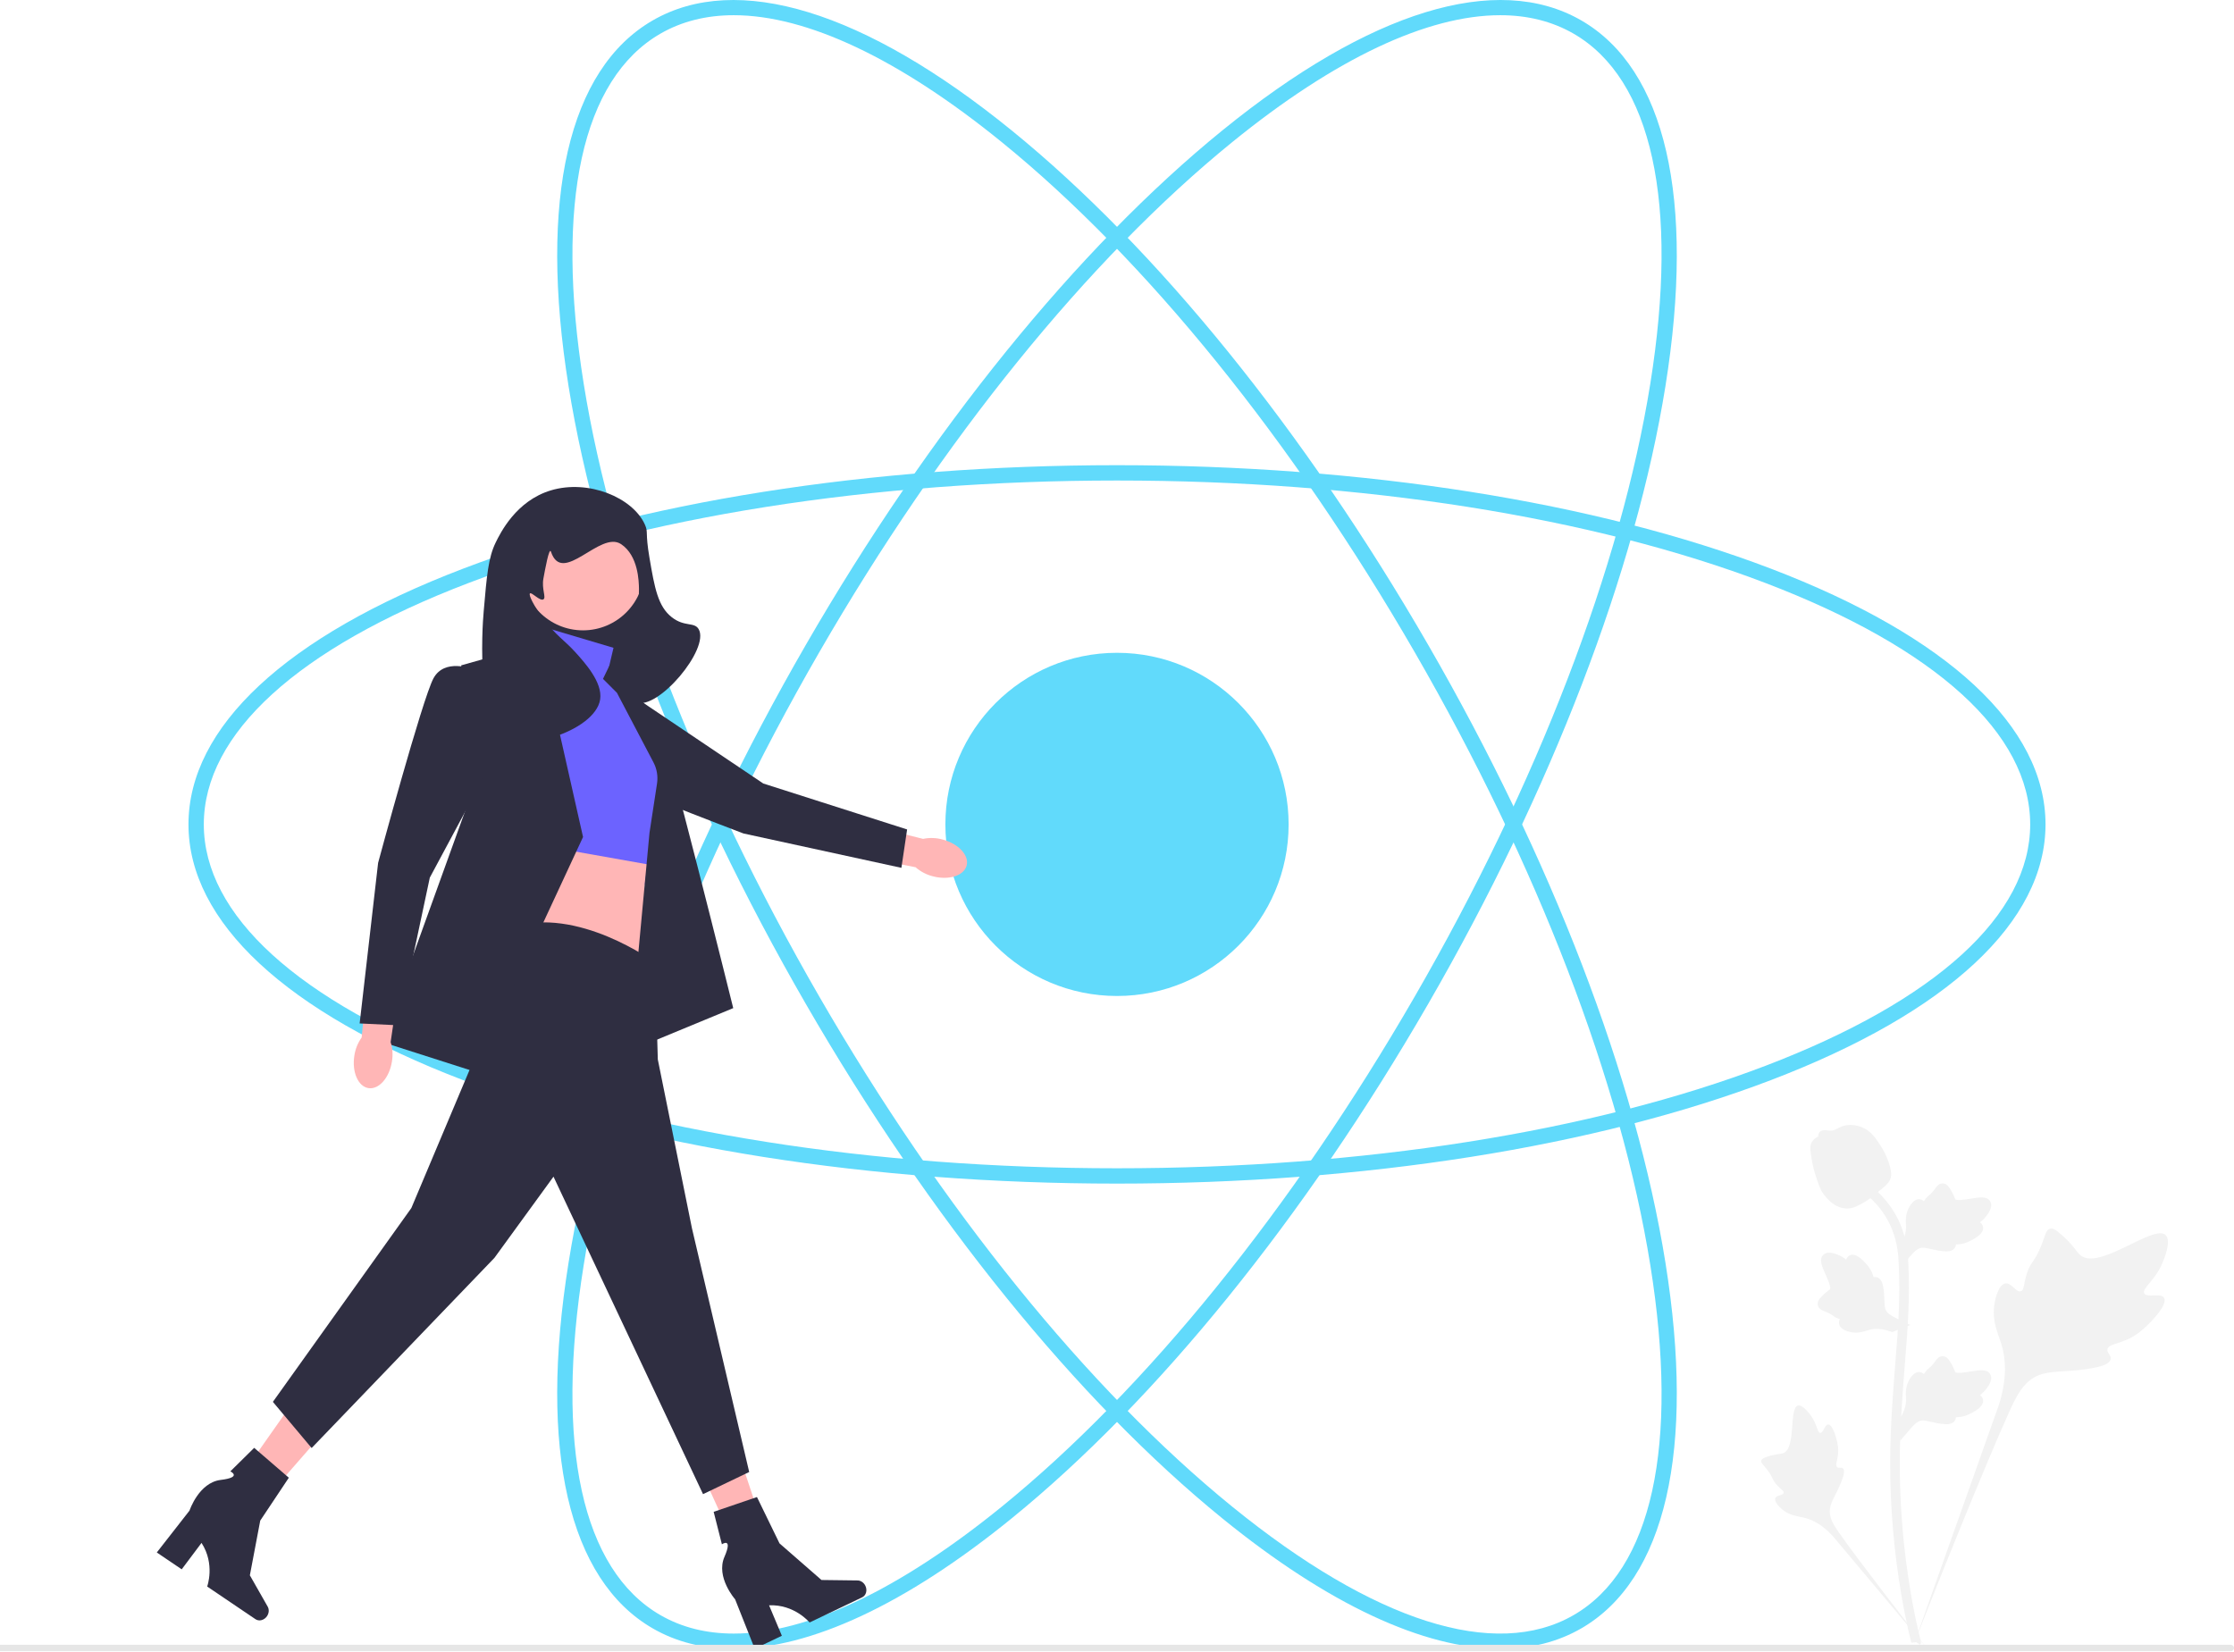
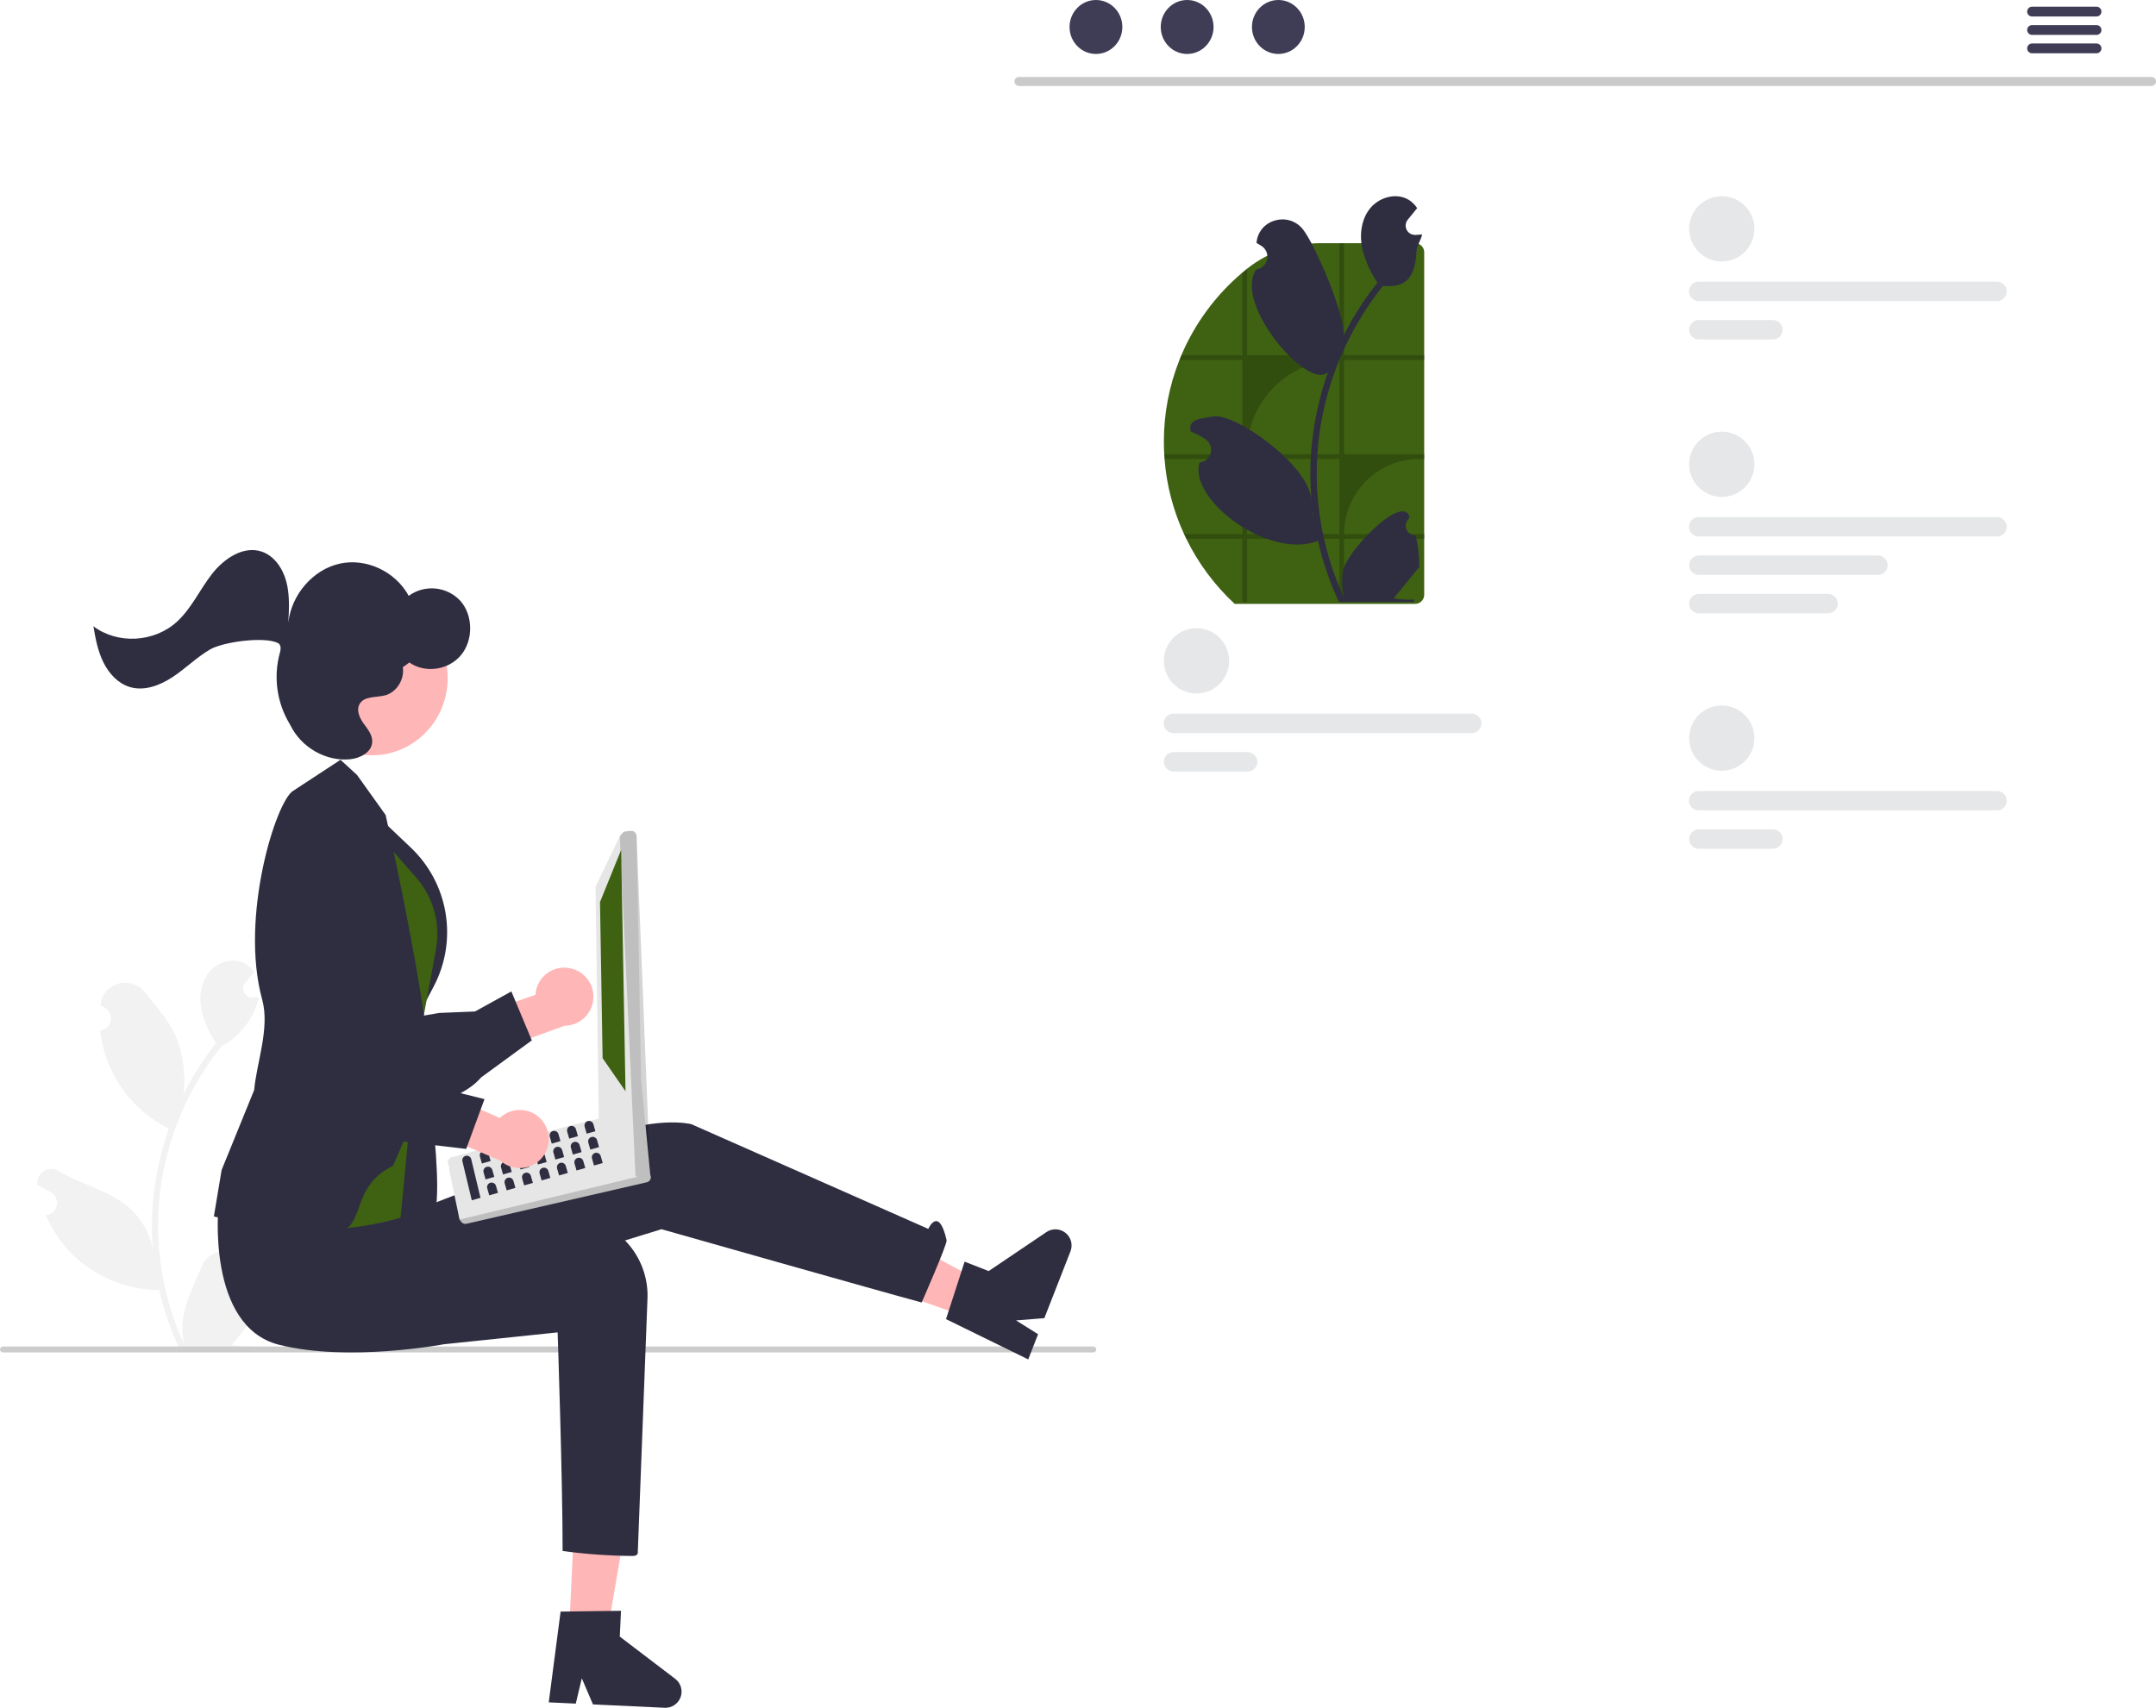
- <svg xmlns="http://www.w3.org/2000/svg" width="583.04" height="431.02" viewBox="0 0 583.04 431.02">
-   <g>
-     <path d="M291.52,308.951c-64.433,0-125.038-9.592-170.652-27.008-46.222-17.648-71.678-41.355-71.678-66.755s25.456-49.105,71.678-66.754c45.614-17.416,106.22-27.008,170.652-27.008s125.038,9.592,170.652,27.008c46.222,17.648,71.677,41.355,71.677,66.754s-25.456,49.106-71.677,66.755c-45.615,17.416-106.22,27.008-170.652,27.008Zm0-183.524c-63.957,0-124.056,9.498-169.226,26.745-44.563,17.015-69.104,39.395-69.104,63.017s24.541,46.003,69.104,63.018c45.17,17.247,105.269,26.745,169.226,26.745s124.056-9.498,169.225-26.745c44.563-17.015,69.104-39.395,69.104-63.018s-24.541-46.002-69.104-63.017c-45.17-17.247-105.269-26.745-169.225-26.745Z" fill="#61dafb" />
-     <path d="M391.642,430.378c-20.024,0-44.985-11.573-72.607-34.022-37.891-30.795-76.5-78.485-108.716-134.285-32.216-55.8-54.212-113.082-61.937-161.293-7.827-48.854-.024-82.752,21.972-95.452,21.996-12.699,55.255-2.507,93.649,28.697,37.891,30.795,76.5,78.485,108.716,134.285,32.216,55.8,54.212,113.082,61.937,161.294,7.827,48.854,.024,82.752-21.972,95.452-6.171,3.562-13.233,5.324-21.042,5.324ZM191.505,3.969c-7.139,0-13.562,1.594-19.149,4.82-20.458,11.812-27.569,44.255-20.022,91.355,7.649,47.742,29.473,104.538,61.451,159.926,31.979,55.388,70.253,102.686,107.774,133.181,37.017,30.086,68.67,40.151,89.127,28.338,20.458-11.812,27.569-44.255,20.022-91.354-7.649-47.742-29.473-104.538-61.451-159.927-31.979-55.388-70.253-102.686-107.775-133.181C234.576,15.259,210.504,3.969,191.505,3.969Z" fill="#61dafb" />
-     <path d="M191.397,430.378c-7.812,0-14.869-1.761-21.042-5.324-21.996-12.7-29.799-46.599-21.972-95.452,7.724-48.212,29.72-105.494,61.937-161.294,32.216-55.8,70.825-103.49,108.716-134.285C357.43,2.817,390.69-7.375,412.685,5.325c21.996,12.699,29.799,46.598,21.972,95.452-7.724,48.211-29.72,105.494-61.937,161.293-32.216,55.8-70.825,103.49-108.716,134.285-27.62,22.448-52.584,34.022-72.607,34.022ZM391.535,3.969c-19,0-43.069,11.288-69.978,33.158-37.521,30.495-75.796,77.793-107.774,133.181-31.978,55.389-53.802,112.185-61.451,159.927-7.546,47.1-.436,79.543,20.022,91.354,5.586,3.226,12.012,4.819,19.149,4.82,19,.002,43.069-11.288,69.977-33.158,37.521-30.495,75.796-77.793,107.775-133.181,31.978-55.389,53.802-112.185,61.451-159.926,7.546-47.1,.436-79.543-20.022-91.355-5.586-3.225-12.012-4.82-19.149-4.82Z" fill="#61dafb" />
-     <circle cx="291.52" cy="215.189" r="44.789" fill="#61dafb" />
-   </g>
-   <g>
-     <path d="M564.784,338.786c-.844-1.424-4.497,.101-5.168-1.191-.669-1.287,2.725-3.249,4.663-7.73,.35-.808,2.553-5.9,.922-7.472-3.092-2.978-17.24,9.313-22.191,5.29-1.087-.883-1.846-2.645-5.134-5.506-1.308-1.138-2.099-1.652-2.865-1.461-1.086,.271-1.172,1.725-2.337,4.584-1.747,4.287-2.78,4.028-3.798,7.449-.756,2.539-.583,4.016-1.472,4.303-1.258,.407-2.416-2.286-4.011-2.045-1.627,.246-2.611,3.382-2.922,5.73-.583,4.406,1.035,7.313,1.932,10.371,.975,3.322,1.553,8.375-.698,15.528l-22.277,62.766c4.918-12.879,19.158-48.185,25.142-61.305,1.727-3.787,3.635-7.629,7.551-9.145,3.77-1.46,8.949-.588,15.55-2.179,.771-.186,2.911-.73,3.18-1.988,.223-1.04-1.036-1.621-.842-2.595,.259-1.307,2.734-1.323,5.775-2.831,2.144-1.063,3.48-2.328,4.629-3.415,.346-.328,5.495-5.262,4.371-7.157Z" fill="#f2f2f2" />
-     <path d="M477.139,371.829c-.942,.004-1.248,2.236-2.076,2.193-.825-.043-.808-2.275-2.448-4.519-.296-.405-2.159-2.955-3.401-2.608-2.354,.658-.404,11.148-3.806,12.418-.747,.279-1.831,.143-4.184,.931-.936,.314-1.417,.554-1.544,.985-.18,.611,.508,1.073,1.575,2.47,1.6,2.094,1.175,2.527,2.56,4.013,1.028,1.104,1.803,1.445,1.687,1.964-.163,.735-1.819,.526-2.161,1.379-.349,.87,.907,2.257,1.969,3.087,1.994,1.557,3.888,1.602,5.647,2.044,1.912,.48,4.559,1.654,7.42,4.823l24.378,29.044c-4.902-6.13-18.122-23.306-22.835-30.028-1.36-1.941-2.696-3.985-2.31-6.345,.371-2.272,2.293-4.562,3.417-8.261,.131-.432,.481-1.639-.058-2.134-.446-.409-1.095,.041-1.517-.335-.567-.504,.14-1.724,.277-3.651,.097-1.359-.138-2.38-.341-3.258-.061-.265-.997-4.215-2.251-4.21Z" fill="#f2f2f2" />
-     <path d="M495.939,376.049l-.568-5.068,.259-.384c1.2-1.777,1.812-3.512,1.819-5.159,.001-.262-.011-.524-.023-.79-.049-1.057-.11-2.371,.575-3.903,.384-.854,1.463-2.831,3.086-2.587,.437,.061,.767,.262,1.018,.497,.037-.059,.075-.117,.115-.181,.505-.771,.905-1.101,1.291-1.419,.296-.245,.602-.497,1.082-1.094,.21-.262,.374-.492,.513-.685,.42-.585,.968-1.282,1.935-1.27,1.033,.049,1.574,.903,1.932,1.468,.64,1.008,.93,1.735,1.122,2.217,.07,.176,.149,.374,.19,.436,.333,.489,3.038,.032,4.057-.135,2.289-.382,4.27-.712,5.087,.732,.585,1.033,.15,2.398-1.33,4.168-.461,.551-.952,.969-1.388,1.297,.361,.215,.684,.546,.815,1.065h0c.308,1.228-.748,2.459-3.137,3.663-.593,.301-1.392,.702-2.512,.896-.527,.091-1.002,.113-1.408,.125-.009,.235-.064,.489-.207,.751-.42,.771-1.293,1.138-2.61,1.05-1.449-.076-2.642-.352-3.694-.595-.919-.21-1.711-.389-2.332-.347-1.153,.093-2.041,1.016-3.083,2.212l-2.603,3.042Z" fill="#f2f2f2" />
-     <path d="M498.572,345.873l-4.758,1.835-.437-.153c-2.023-.71-3.857-.862-5.452-.451-.254,.065-.504,.143-.759,.223-1.01,.316-2.266,.708-3.922,.434-.924-.155-3.11-.697-3.285-2.329-.052-.438,.059-.809,.222-1.111-.066-.021-.133-.042-.204-.065-.874-.293-1.295-.597-1.7-.889-.312-.224-.633-.456-1.332-.769-.307-.137-.571-.237-.793-.322-.672-.258-1.486-.611-1.719-1.549-.215-1.011,.474-1.751,.93-2.241,.813-.875,1.442-1.34,1.86-1.648,.153-.112,.324-.239,.373-.294,.389-.446-.74-2.947-1.159-3.891-.95-2.118-1.772-3.95-.582-5.106,.851-.828,2.282-.754,4.369,.229,.65,.307,1.179,.675,1.607,1.013,.117-.404,.354-.8,.823-1.058h0c1.11-.61,2.569,.099,4.339,2.105,.442,.498,1.033,1.169,1.504,2.203,.221,.487,.363,.941,.478,1.331,.229-.051,.49-.063,.779,.009,.852,.21,1.429,.962,1.678,2.258,.294,1.421,.329,2.645,.362,3.724,.03,.942,.058,1.753,.255,2.344,.382,1.091,1.5,1.717,2.922,2.421l3.603,1.746Z" fill="#f2f2f2" />
-     <path d="M495.939,330.942l-.568-5.068,.259-.384c1.2-1.777,1.812-3.512,1.819-5.159,.001-.262-.011-.524-.023-.79-.049-1.057-.11-2.371,.575-3.903,.384-.854,1.463-2.831,3.086-2.587,.437,.061,.767,.262,1.018,.497,.037-.059,.075-.117,.115-.181,.505-.771,.905-1.101,1.291-1.419,.296-.245,.602-.497,1.082-1.094,.21-.262,.374-.492,.513-.685,.42-.585,.968-1.282,1.935-1.27,1.033,.049,1.574,.903,1.932,1.468,.64,1.008,.93,1.735,1.122,2.217,.07,.176,.149,.374,.19,.436,.333,.489,3.038,.032,4.057-.135,2.289-.382,4.27-.712,5.087,.732,.585,1.033,.15,2.398-1.33,4.168-.461,.551-.952,.969-1.388,1.297,.361,.215,.684,.546,.815,1.065h0c.308,1.228-.748,2.459-3.137,3.663-.593,.301-1.392,.702-2.512,.896-.527,.091-1.002,.113-1.408,.125-.009,.235-.064,.489-.207,.751-.42,.771-1.293,1.138-2.61,1.05-1.449-.076-2.642-.352-3.694-.595-.919-.21-1.711-.389-2.332-.347-1.153,.093-2.041,1.016-3.083,2.212l-2.603,3.042Z" fill="#f2f2f2" />
-     <path d="M501.124,429.32l-1.062-.666-.257-1.226,.257,1.226-1.238,.142c-.02-.115-.087-.379-.188-.793-.554-2.266-2.244-9.162-3.654-20.023-.984-7.581-1.541-15.376-1.656-23.17-.115-7.807,.255-13.717,.551-18.467,.224-3.583,.496-6.994,.762-10.317,.71-8.878,1.379-17.265,.881-26.55-.11-2.073-.341-6.387-2.862-10.978-1.462-2.663-3.476-5.027-5.987-7.023l1.561-1.963c2.771,2.207,5,4.826,6.623,7.782,2.795,5.09,3.047,9.791,3.168,12.05,.507,9.449-.17,17.916-.887,26.88-.264,3.311-.536,6.708-.759,10.276-.294,4.706-.66,10.565-.546,18.271,.113,7.701,.663,15.4,1.634,22.886,1.392,10.724,3.058,17.517,3.605,19.749,.291,1.192,.352,1.441,.054,1.914Z" fill="#f2f2f2" />
-     <path d="M482.075,315.456c-.103,0-.207-.002-.312-.01-2.134-.115-4.11-1.392-5.875-3.796-.827-1.131-1.251-2.42-2.095-4.992-.131-.396-.767-2.408-1.154-5.176-.253-1.808-.221-2.565,.137-3.233,.398-.744,1.041-1.263,1.766-1.613-.032-.24-.006-.487,.098-.739,.427-1.045,1.563-.908,2.177-.842,.311,.039,.699,.091,1.117,.069,.658-.032,1.012-.228,1.548-.521,.513-.281,1.15-.631,2.096-.825,1.865-.389,3.427,.139,3.942,.313,2.71,.903,4.046,3.01,5.593,5.45,.308,.489,1.367,2.271,2.065,4.713,.504,1.762,.433,2.545,.281,3.128-.308,1.197-1.036,1.882-2.885,3.394-1.931,1.583-2.9,2.376-3.732,2.858-1.937,1.118-3.153,1.821-4.768,1.821Z" fill="#f2f2f2" />
-   </g>
-   <g>
-     <g>
-       <path id="b-3220" d="M243.47,228.74c4.166,1.099,8.11-.159,8.809-2.811,.699-2.651-2.111-5.691-6.279-6.79-1.659-.462-3.404-.52-5.09-.169l-17.71-4.434-1.904,8.355,17.661,3.484c1.294,1.137,2.841,1.948,4.512,2.364Z" fill="#ffb6b6" />
-       <path d="M146.133,188.062s-3.597,6.903,1.389,10.308,46.502,19.186,46.502,19.186l41.23,8.973,1.488-10.02-37.538-11.993-31.304-21.053-21.767,4.599Z" fill="#2f2e41" />
-     </g>
-     <g>
-       <polygon points="195.229 410.87 202.222 407.724 191.212 374.816 180.892 379.457 195.229 410.87" fill="#ffb6b6" />
-       <path d="M225.854,413.944h0c.559,1.168,.183,2.512-.839,3.001l-13.725,6.567s-3.948-4.783-10.573-4.484l3.336,7.947-7.08,3.388-5.117-12.897s-5.091-5.774-2.791-11.071c2.299-5.297-.659-3.297-.659-3.297l-2.151-8.469,11.301-3.861,5.884,12.094,10.954,9.558,9.416,.118c.838,.01,1.642,.563,2.045,1.407l0-0Z" fill="#2f2e41" />
-     </g>
-     <g>
-       <polygon points="56.861 393.879 63.109 398.323 85.938 372.188 76.717 365.63 56.861 393.879" fill="#ffb6b6" />
-       <path d="M69.689,421.858h0c-.725,1.073-2.075,1.428-3.014,.793l-12.604-8.522s2.131-5.825-1.476-11.39l-5.171,6.896-6.502-4.396,8.541-10.935s2.409-7.311,8.142-8.005c5.733-.694,2.512-2.235,2.512-2.235l6.22-6.137,9.044,7.799-7.461,11.19-2.709,14.283,4.658,8.184c.415,.728,.344,1.701-.18,2.476l0,0Z" fill="#2f2e41" />
-     </g>
-     <rect x="134.654" y="143.321" width="32.834" height="45.092" fill="#2f2e41" />
-     <path d="M160.115,169.095l-17.828-5.3-3.373,9.155-.482,55.892s25.537-5.782,31.319,3.855l1.927-17.346s6.264-8.673,.964-19.755c-5.3-11.082-10.297-16.079-10.297-16.079l-4.158-2.231,1.927-8.191Z" fill="#6c63ff" />
-     <path d="M139.637,220.41l-2.409,24.573,31.801,6.746s-2.409-21.201,.482-26.019l-29.873-5.3Z" fill="#ffb6b6" />
-     <path d="M170.956,251.247s-20.237-14.937-37.583-9.155c0,0-20.478,12.769-9.878,34.933l-16.141,38.306-36.137,50.592,10.118,12.046,47.701-49.629,15.419-21.201,39.028,82.875,12.046-5.782-14.937-63.602-8.914-44.088-.723-25.296Z" fill="#2f2e41" />
-     <polygon points="123.736 279.675 99.645 271.966 122.773 207.882 120.364 173.672 140.768 167.917 152.164 218.482 123.736 279.675" fill="#2f2e41" />
-     <path d="M161.014,180.848l-3.642-3.642,1.624-3.357s10.514,10.905,12.442,13.796,19.925,75.502,19.925,75.502l-27.152,11.227,5.3-57.013,1.962-12.824c.29-1.896-.034-3.836-.926-5.534l-9.533-18.155Z" fill="#2f2e41" />
-     <circle cx="152.152" cy="148.56" r="15.977" fill="#ffb6b6" />
-     <path d="M162.089,142.029c-5.482-3.656-15.293,10.985-18.293,1.985-.468-1.403-1.568,4.805-1.971,6.977-.511,2.759,.782,4.962,0,5.456-.884,.558-3.05-1.932-3.507-1.559-.447,.365,.99,3.259,3.507,6.625,3.341,4.467,5.435,5.555,8.183,8.573,2.559,2.81,7.294,8.01,6.625,12.47-1.258,8.388-21.741,14.871-28.058,8.573-1.512-1.508-1.808-4.923-2.338-11.691-.789-10.072-.193-17.63,0-19.874,.804-9.343,1.206-14.015,3.118-17.926,1.22-2.497,5.33-10.907,14.418-13.639,9.763-2.935,21.382,1.85,24.55,8.963,.915,2.055,.026,1.836,1.169,8.573,1.353,7.973,2.229,12.758,5.845,15.588,3.322,2.6,5.886,1.147,7.014,3.118,2.927,5.112-10.656,21.289-16.367,19.095-3.441-1.322-3.745-9.206-3.507-12.86,.512-7.868,4.41-9.537,4.287-16.757-.033-1.91-.149-8.671-4.676-11.691Z" fill="#2f2e41" />
-     <g>
-       <path id="c-3221" d="M92.482,275.542c-.678,4.255,.967,8.053,3.675,8.485,2.708,.431,5.452-2.668,6.13-6.924,.294-1.696,.178-3.439-.339-5.081l2.647-18.063-8.503-1.061-1.706,17.92c-1.002,1.401-1.655,3.021-1.903,4.725Z" fill="#ffb6b6" />
-       <path d="M123.255,174.636s-7.227-2.891-10.118,2.409-14.455,48.183-14.455,48.183l-4.818,41.919,10.118,.482,8.191-38.546,17.828-33.246-6.746-21.201Z" fill="#2f2e41" />
-     </g>
-   </g>
-   <path d="M583.04,430.18h0c0,.464-.376,.84-.84,.84H0v-1.68H582.2c.464,0,.84,.376,.84,.84Z" fill="#e6e6e6" />
+ <svg xmlns="http://www.w3.org/2000/svg" data-name="Layer 1" width="864.67" height="685.078" viewBox="0 0 864.67 685.078">
+   <path d="M268.971,622.8a3.613,3.613,0,0,1-2.619-6.263c.091-.362.156-.622.248-.984q-.049-.118-.098-.236a9.703,9.703,0,0,0-17.898.067c-2.927,7.051-6.654,14.113-7.572,21.568a28.706,28.706,0,0,0,.504,9.872A115.086,115.086,0,0,1,231.066,599.025a111.08,111.08,0,0,1,.689-12.392q.571-5.06,1.584-10.047a116.419,116.419,0,0,1,23.087-49.342,30.983,30.983,0,0,0,12.886-13.369,23.634,23.634,0,0,0,2.149-6.458c-.627.082-1.265.134-1.892.175-.195.01-.401.021-.597.031l-.074.003a3.58,3.58,0,0,1-2.94-5.832q.406-.5.813-.999c.411-.514.833-1.018,1.244-1.532a1.785,1.785,0,0,0,.134-.154c.473-.586.946-1.162,1.419-1.748a10.352,10.352,0,0,0-3.394-3.28c-4.741-2.777-11.281-.854-14.706,3.435-3.435,4.288-4.083,10.304-2.89,15.662a41.485,41.485,0,0,0,5.738,12.793c-.257.329-.525.648-.782.977a117.172,117.172,0,0,0-12.23,19.375,48.709,48.709,0,0,0-2.908-22.624c-2.783-6.715-8.001-12.37-12.595-18.175-5.519-6.973-16.835-3.93-17.807,4.909q-.014.128-.028.257,1.024.577,2.004,1.226a4.901,4.901,0,0,1-1.976,8.919l-.1.015a48.767,48.767,0,0,0,1.285,7.291,50.21,50.21,0,0,0,25,31.468c.401.206.792.411,1.193.607a119.598,119.598,0,0,0-6.438,30.296,113.435,113.435,0,0,0,.082,18.315l-.031-.216a29.974,29.974,0,0,0-10.232-17.308c-7.874-6.469-18.999-8.851-27.494-14.05a5.625,5.625,0,0,0-8.616,5.473q.017.114.035.227a32.928,32.928,0,0,1,3.692,1.779q1.024.578,2.004,1.226a4.901,4.901,0,0,1-1.976,8.919l-.1.015c-.072.01-.134.021-.206.031a48.808,48.808,0,0,0,8.978,14.058,50.254,50.254,0,0,0,36.446,15.991h.01a119.562,119.562,0,0,0,8.032,23.447h28.692c.103-.319.195-.648.288-.967a32.599,32.599,0,0,1-7.939-.473c2.129-2.612,4.257-5.245,6.386-7.857a1.78,1.78,0,0,0,.134-.154c1.08-1.337,2.17-2.663,3.25-4l.001-.002A47.75,47.75,0,0,0,268.972,622.801Z" transform="translate(-167.665 -107.4608)" fill="#f2f2f2" />
+   <path d="M607.335,648.805a1.186,1.186,0,0,1-1.19,1.19H168.855a1.19,1.19,0,0,1,0-2.38h437.29A1.187,1.187,0,0,1,607.335,648.805Z" transform="translate(-167.665 -107.4608)" fill="#ccc" />
+   <path d="M396.647,495.944a11.583,11.583,0,0,0-14.259,10.59l-24.999,8.7,1.582,16.481,35.131-12.782a11.646,11.646,0,0,0,2.546-22.989Z" transform="translate(-167.665 -107.4608)" fill="#ffb6b6" />
+   <path d="M355.905,543.848c-9.94,6.928-27.452,10.472-51.286,10.31a9.53,9.53,0,0,1-7.026-3.064c-6.377-6.641-6.128-21.8-6.088-23.264l-6.99-26.342c-.15-.403-4.019-11.212-.083-18.759a12.369,12.369,0,0,1,8.226-6.269c14.782-3.923,28.678,35.647,30.444,40.875l20.745-3.533,14.326-.589,14.576-8.045,8.206,19.64-20.308,14.841A25.664,25.664,0,0,1,355.905,543.848Z" transform="translate(-167.665 -107.4608)" fill="#2f2e41" />
+   <polygon points="228.268 654.202 243.549 654.916 253.575 596.315 231.022 595.261 228.268 654.202" fill="#ffb6b6" />
+   <path d="M392.496,753.947l24.223-.312-.484,10.349,22.224,16.935a6.472,6.472,0,0,1-4.225,11.613l-28.759-1.345-4.478-10.469-2.414,10.147-10.843-.507Z" transform="translate(-167.665 -107.4608)" fill="#2f2e41" />
+   <polygon points="387.812 528.378 393.379 514.129 341.068 485.876 314.642 502.486 387.812 528.378" fill="#ffb6b6" />
+   <path d="M547.067,636.626l7.457-23.049,9.65,3.771L587.331,601.712a6.472,6.472,0,0,1,9.65,7.719L586.503,636.246l-11.352.892,8.84,5.535-3.951,10.111Z" transform="translate(-167.665 -107.4608)" fill="#2f2e41" />
+   <path d="M254.961,593.431s6.346,40.516,36.346,43.516,57.654-10.516,57.654-10.516l84-25.87s89.346,25.386,104.346,29.386c0,0,10.346-23.484,10-25-3.19-13.958-7.346-4.516-7.346-4.516l-95-42s-15-4-41,7S308.307,602.947,308.307,602.947Z" transform="translate(-167.665 -107.4608)" fill="#2f2e41" />
+   <path d="M255.307,590.947s-5.003,48.537,24.22,55.951c27.78,7.049,66.098-.182,66.098-.182l45.681-4.769s2,58.696,2,87.696a220.258,220.258,0,0,0,28,2c2,0,2.133-1.048,2.133-1.048l3.873-101.444a31.658,31.658,0,0,0-32.754-33.585q-3.235.123-6.786.458c-28.102,2.695-62.99-3.034-62.99-3.034Z" transform="translate(-167.665 -107.4608)" fill="#2f2e41" />
+   <path d="M336.366,520.535s11.864,71.744,3.846,77.471-19.013,5.75-19.013,5.75l-2.557-39.613Z" transform="translate(-167.665 -107.4608)" fill="#2f2e41" />
+   <path d="M316.578,432.424l15.863,15.073a46.752,46.752,0,0,1,9.2,55.604l-7.583,14.46Z" transform="translate(-167.665 -107.4608)" fill="#2f2e41" />
+   <path d="M313.031,434.958,334.525,459.441a34.355,34.355,0,0,1,8.362,19.198v0a34.355,34.355,0,0,1-.391,9.683l-8.1,44.034L328.307,595.947s-47.003,14.242-51.814-7.75S313.031,434.958,313.031,434.958Z" transform="translate(-167.665 -107.4608)" fill="#3f6212" />
+   <path d="M292.856,601.923c-30.898-5.149-38.467-6.171-38.938-6.352l-.472-.18,3.097-18.584,13.078-32.135c.849-10.512,6.358-24.754,3.206-36.194-9.161-33.257,5.723-80.253,12.529-83.853l18.869-12.37,6.624,6.073L322.332,434.405c9.449,42.091,15.975,81.323,15.658,83.721l-5.832,41.207-6.872,15.806C304.438,585.198,318.457,606.19,292.856,601.923Z" transform="translate(-167.665 -107.4608)" fill="#2f2e41" />
+   <path d="M348.796,571.693l48.514-12.98,4.272-1.013,3.046-.723,3.55-.839.028-.007a2.013,2.013,0,0,1,1.507.251l18.014,21.598a1.59,1.59,0,0,1,.424.381.714.714,0,0,1,.128.135,2.056,2.056,0,0,1-1.159,3.21l-72.373,16.655a2.039,2.039,0,0,1-2.049-.724l-.734-.952-4.005-19.286-.285-2.504a1.996,1.996,0,0,1-.375-.788A2.028,2.028,0,0,1,348.796,571.693Z" transform="translate(-167.665 -107.4608)" fill="#e6e6e6" />
+   <path d="M351.963,596.683l.739.955a2.038,2.038,0,0,0,2.044.724l72.376-16.656a2.052,2.052,0,0,0,1.156-3.208.611.611,0,0,0-.126-.135Z" transform="translate(-167.665 -107.4608)" opacity="0.17" style="isolation:isolate" />
+   <path d="M407.816,555.997l-1.309-92.265a2.106,2.106,0,0,1,.467-1.542l9.274-19.301.963-1.17a2.132,2.132,0,0,1,1.425-.754l2.019-.188a2.107,2.107,0,0,1,2.303,1.891h0l1.818,97.624.002.007.901,9.4,1.067,11.162.003.014,1.666,17.366a2.062,2.062,0,0,1-.557,1.637,2.091,2.091,0,0,1-1.585.678l-1.313-.026a2.14,2.14,0,0,1-1.364-.538l-.735-.66-.34-.31-14.007-21.653A2.094,2.094,0,0,1,407.816,555.997Z" transform="translate(-167.665 -107.4608)" fill="#e6e6e6" />
+   <path d="M416.251,442.889l6.267,136.136.343.306.732.658a2.132,2.132,0,0,0,1.364.538l1.315.026a2.115,2.115,0,0,0,2.141-2.314L422.955,442.67a2.108,2.108,0,0,0-2.299-1.897l-2.023.194a2.078,2.078,0,0,0-1.418.754Z" transform="translate(-167.665 -107.4608)" opacity="0.17" style="isolation:isolate" />
+   <polygon points="249.113 340.929 240.632 361.864 241.681 424.491 250.863 437.77 249.113 340.929" fill="#3f6212" />
+   <path d="M354.387,571.141a1.821,1.821,0,0,0-1.252,2.249l3.736,15.571,3.501-.997-3.736-15.571A1.821,1.821,0,0,0,354.387,571.141Z" transform="translate(-167.665 -107.4608)" fill="#2f2e41" />
+   <path d="M361.389,569.147a1.821,1.821,0,0,0-1.252,2.249l.797,2.801,3.501-.997-.797-2.801A1.821,1.821,0,0,0,361.389,569.147Z" transform="translate(-167.665 -107.4608)" fill="#2f2e41" />
+   <path d="M368.391,567.153a1.821,1.821,0,0,0-1.252,2.249l.797,2.801,3.501-.997-.797-2.801A1.821,1.821,0,0,0,368.391,567.153Z" transform="translate(-167.665 -107.4608)" fill="#2f2e41" />
+   <path d="M375.393,565.16a1.821,1.821,0,0,0-1.252,2.249l.797,2.801,3.501-.997-.797-2.801A1.821,1.821,0,0,0,375.393,565.16Z" transform="translate(-167.665 -107.4608)" fill="#2f2e41" />
+   <path d="M382.395,563.166a1.821,1.821,0,0,0-1.252,2.249l.797,2.801,3.501-.997-.797-2.801A1.821,1.821,0,0,0,382.395,563.166Z" transform="translate(-167.665 -107.4608)" fill="#2f2e41" />
+   <path d="M389.396,561.172a1.821,1.821,0,0,0-1.252,2.249l.797,2.801,3.501-.997-.797-2.801A1.821,1.821,0,0,0,389.396,561.172Z" transform="translate(-167.665 -107.4608)" fill="#2f2e41" />
+   <path d="M396.398,559.178a1.821,1.821,0,0,0-1.252,2.249l.797,2.801,3.501-.997-.797-2.801A1.821,1.821,0,0,0,396.398,559.178Z" transform="translate(-167.665 -107.4608)" fill="#2f2e41" />
+   <path d="M403.4,557.185a1.821,1.821,0,0,0-1.252,2.249l.797,2.801,3.501-.997-.797-2.801A1.821,1.821,0,0,0,403.4,557.185Z" transform="translate(-167.665 -107.4608)" fill="#2f2e41" />
+   <path d="M362.859,575.532a1.821,1.821,0,0,0-1.252,2.249l.797,2.801,3.501-.997-.797-2.801A1.821,1.821,0,0,0,362.859,575.532Z" transform="translate(-167.665 -107.4608)" fill="#2f2e41" />
+   <path d="M369.86,573.539a1.821,1.821,0,0,0-1.252,2.249l.797,2.801,3.501-.997-.797-2.801A1.821,1.821,0,0,0,369.86,573.539Z" transform="translate(-167.665 -107.4608)" fill="#2f2e41" />
+   <path d="M376.862,571.545a1.821,1.821,0,0,0-1.252,2.249l.797,2.801,3.501-.997-.797-2.801A1.821,1.821,0,0,0,376.862,571.545Z" transform="translate(-167.665 -107.4608)" fill="#2f2e41" />
+   <path d="M383.864,569.551A1.821,1.821,0,0,0,382.612,571.8l.797,2.801,3.501-.997-.797-2.801A1.821,1.821,0,0,0,383.864,569.551Z" transform="translate(-167.665 -107.4608)" fill="#2f2e41" />
+   <path d="M390.866,567.557a1.821,1.821,0,0,0-1.252,2.249l.797,2.801,3.501-.997-.797-2.801A1.821,1.821,0,0,0,390.866,567.557Z" transform="translate(-167.665 -107.4608)" fill="#2f2e41" />
+   <path d="M397.868,565.564a1.821,1.821,0,0,0-1.252,2.249l.797,2.801,3.501-.997-.797-2.801A1.821,1.821,0,0,0,397.868,565.564Z" transform="translate(-167.665 -107.4608)" fill="#2f2e41" />
+   <path d="M404.87,563.57a1.821,1.821,0,0,0-1.252,2.249l.797,2.801,3.501-.997-.797-2.801A1.821,1.821,0,0,0,404.87,563.57Z" transform="translate(-167.665 -107.4608)" fill="#2f2e41" />
+   <path d="M364.328,581.917a1.821,1.821,0,0,0-1.252,2.249l.797,2.801,3.501-.997-.797-2.801A1.821,1.821,0,0,0,364.328,581.917Z" transform="translate(-167.665 -107.4608)" fill="#2f2e41" />
+   <path d="M371.33,579.924a1.821,1.821,0,0,0-1.252,2.249l.797,2.801,3.501-.997-.797-2.801A1.821,1.821,0,0,0,371.33,579.924Z" transform="translate(-167.665 -107.4608)" fill="#2f2e41" />
+   <path d="M378.332,577.93a1.821,1.821,0,0,0-1.252,2.249l.797,2.801,3.501-.997-.797-2.801A1.821,1.821,0,0,0,378.332,577.93Z" transform="translate(-167.665 -107.4608)" fill="#2f2e41" />
+   <path d="M385.334,575.936a1.821,1.821,0,0,0-1.252,2.249l.797,2.801,3.501-.997-.797-2.801A1.821,1.821,0,0,0,385.334,575.936Z" transform="translate(-167.665 -107.4608)" fill="#2f2e41" />
+   <path d="M392.335,573.943a1.821,1.821,0,0,0-1.252,2.249l.797,2.801,3.501-.997-.797-2.801A1.821,1.821,0,0,0,392.335,573.943Z" transform="translate(-167.665 -107.4608)" fill="#2f2e41" />
+   <path d="M399.337,571.949a1.821,1.821,0,0,0-1.252,2.249l.797,2.801,3.501-.997L401.586,573.201A1.821,1.821,0,0,0,399.337,571.949Z" transform="translate(-167.665 -107.4608)" fill="#2f2e41" />
+   <path d="M406.339,569.955a1.821,1.821,0,0,0-1.252,2.249l.797,2.801,3.501-.997-.797-2.801A1.821,1.821,0,0,0,406.339,569.955Z" transform="translate(-167.665 -107.4608)" fill="#2f2e41" />
+   <path d="M385.768,557.871a11.583,11.583,0,0,0-17.655-1.937l-24.242-10.628-10.052,13.157L368.264,572.991a11.646,11.646,0,0,0,17.504-15.119Z" transform="translate(-167.665 -107.4608)" fill="#ffb6b6" />
+   <path d="M323.318,565.271c-11.999-1.683-27.246-10.998-44.605-27.329a9.53,9.53,0,0,1-3.066-7.026c-.157-9.206,10.337-20.148,11.362-21.194l12.795-24.064c.164-.397,4.681-10.952,12.7-13.807a12.369,12.369,0,0,1,10.294,1.001c13.504,7.18-3.227,45.637-5.489,50.671l17.609,11.522,10.902,9.313,16.157,4.018-7.345,19.978-24.981-2.936A25.664,25.664,0,0,1,323.318,565.271Z" transform="translate(-167.665 -107.4608)" fill="#2f2e41" />
+   <ellipse cx="317.082" cy="379.669" rx="30.782" ry="30.111" transform="translate(-265.2773 541.8718) rotate(-83.16773)" fill="#ffb6b6" />
+   <path d="M238.669,356.829c5.792-5.317,9.15-12.891,14.019-19.133,4.869-6.243,12.66-11.419,19.941-8.958,5.019,1.696,8.454,6.716,9.861,12.023,1.407,5.306,1.115,10.937.813,16.452,1.223-11.26,9.938-21.274,20.573-23.64,10.635-2.366,22.369,3.1,27.699,12.903a15.695,15.695,0,0,1,20.75,2.045c5.122,5.814,5.222,15.724.22,21.757s-14.43,7.375-20.699,2.945l-2.631,1.896c.775,4.826-2.472,10.027-7.032,11.263-3.697,1.002-8.647.168-10.41,3.711-1.232,2.475.161,5.442,1.756,7.649,1.595,2.207,3.526,4.519,3.417,7.295-.164,4.189-4.8,6.581-8.802,6.99-9.651.985-19.557-4.617-23.979-13.559q-.128-.259-.283-.521a36.55,36.55,0,0,1-3.975-28.623c.534-1.88.398-3.343-.869-3.955-5.477-2.647-21.975-.446-27.264,2.696-5.29,3.142-9.759,7.602-14.899,11.006-5.14,3.403-11.452,5.747-17.246,3.958-4.641-1.433-8.264-5.361-10.481-9.841-2.217-4.48-3.199-9.51-4.022-14.49C214.89,366.015,229.552,365.198,238.669,356.829Z" transform="translate(-167.665 -107.4608)" fill="#2f2e41" />
+   <path d="M1030.568,141.945H576.275a1.807,1.807,0,0,1,0-3.613h454.293a1.807,1.807,0,0,1,0,3.613Z" transform="translate(-167.665 -107.4608)" fill="#cacaca" />
+   <ellipse cx="439.534" cy="10.823" rx="10.588" ry="10.823" fill="#3f3d56" />
+   <ellipse cx="476.109" cy="10.823" rx="10.588" ry="10.823" fill="#3f3d56" />
+   <ellipse cx="512.684" cy="10.823" rx="10.588" ry="10.823" fill="#3f3d56" />
+   <path d="M1008.547,110.143h-25.981a1.968,1.968,0,0,0,0,3.934h25.981a1.968,1.968,0,0,0,0-3.934Z" transform="translate(-167.665 -107.4608)" fill="#3f3d56" />
+   <path d="M1008.547,117.528h-25.981a1.968,1.968,0,0,0,0,3.934h25.981a1.968,1.968,0,0,0,0-3.934Z" transform="translate(-167.665 -107.4608)" fill="#3f3d56" />
+   <path d="M1008.547,124.903h-25.981a1.968,1.968,0,0,0,0,3.934h25.981a1.968,1.968,0,0,0,0-3.934Z" transform="translate(-167.665 -107.4608)" fill="#3f3d56" />
+   <path d="M234.115,557.167l.015-.02-.015.041Z" transform="translate(-167.665 -107.4608)" fill="#2f2e41" />
+   <circle cx="690.523" cy="91.795" r="13.089" fill="#e6e7e8" />
+   <path d="M968.51,228.24H848.996a3.898,3.898,0,1,1,0-7.795H968.51a3.898,3.898,0,1,1,0,7.795Z" transform="translate(-167.665 -107.4608)" fill="#e6e7e8" />
+   <path d="M878.68,243.642H848.996a3.898,3.898,0,1,1,0-7.796h29.684a3.898,3.898,0,0,1,0,7.796Z" transform="translate(-167.665 -107.4608)" fill="#e6e7e8" />
+   <circle cx="690.523" cy="296.1" r="13.089" fill="#e6e7e8" />
+   <path d="M968.51,432.545H848.996a3.898,3.898,0,1,1,0-7.795H968.51a3.898,3.898,0,1,1,0,7.795Z" transform="translate(-167.665 -107.4608)" fill="#e6e7e8" />
+   <path d="M878.68,447.947H848.996a3.898,3.898,0,1,1,0-7.796h29.684a3.898,3.898,0,0,1,0,7.796Z" transform="translate(-167.665 -107.4608)" fill="#e6e7e8" />
+   <circle cx="479.859" cy="265.096" r="13.089" fill="#e6e7e8" />
+   <path d="M757.846,401.542H638.332a3.898,3.898,0,1,1,0-7.795h119.514a3.898,3.898,0,1,1,0,7.795Z" transform="translate(-167.665 -107.4608)" fill="#e6e7e8" />
+   <path d="M668.016,416.944H638.332a3.898,3.898,0,1,1,0-7.796h29.684a3.898,3.898,0,1,1,0,7.796Z" transform="translate(-167.665 -107.4608)" fill="#e6e7e8" />
+   <circle cx="690.523" cy="186.247" r="13.089" fill="#e6e7e8" />
+   <path d="M968.51,322.692H848.996a3.898,3.898,0,1,1,0-7.795H968.51a3.898,3.898,0,1,1,0,7.795Z" transform="translate(-167.665 -107.4608)" fill="#e6e7e8" />
+   <path d="M920.813,338.094H848.996a3.898,3.898,0,1,1,0-7.796h71.817a3.898,3.898,0,0,1,0,7.796Z" transform="translate(-167.665 -107.4608)" fill="#e6e7e8" />
+   <path d="M900.803,353.496H848.996a3.898,3.898,0,1,1,0-7.796h51.806a3.898,3.898,0,0,1,0,7.796Z" transform="translate(-167.665 -107.4608)" fill="#e6e7e8" />
+   <path d="M738.847,208.649V346.076a3.625,3.625,0,0,1-3.616,3.621H662.821a88.849,88.849,0,0,1-19.387-26.085c-.316-.632-.617-1.269-.904-1.916a88.005,88.005,0,0,1-7.824-30.125c-.054-.642-.099-1.279-.128-1.926-.099-1.655-.143-3.334-.143-5.018a88.44,88.44,0,0,1,6.238-32.743c.247-.647.509-1.289.78-1.926a88.976,88.976,0,0,1,24.445-33.133q.948-.808,1.916-1.571l.148-.119a46.837,46.837,0,0,1,29.226-10.116h38.043A3.627,3.627,0,0,1,738.847,208.649Z" transform="translate(-167.665 -107.4608)" fill="#3f6212" />
+   <path d="M739.04,251.883v-1.926h-32.294V205.018h-1.921v44.938H667.814V215.253q-.971.763-1.916,1.571v33.133H641.453c-.272.637-.533,1.279-.78,1.926h25.225v37.761H634.577c.03.647.074,1.284.128,1.926h31.192v30.125H642.53c.286.647.588,1.284.904,1.916h22.464v25.324h1.916v-25.324h37.011v25.324h1.921v-25.324h32.294v-1.916h-32.294a30.119,30.119,0,0,1,30.125-30.125h2.168v-1.926h-32.294V251.883Zm-34.215,69.813H667.814V291.571h37.011Zm0-32.051H667.814v-.756A37.008,37.008,0,0,1,704.825,251.883Z" transform="translate(-167.665 -107.4608)" opacity="0.2" />
+   <path d="M735.398,322.181a3.78,3.78,0,0,1-2.739-6.551c.095-.379.164-.651.259-1.03q-.051-.124-.103-.247c-3.48-8.298-25.685,14.833-26.645,22.632a30.029,30.029,0,0,0,.527,10.328,120.392,120.392,0,0,1-10.952-50.003,116.202,116.202,0,0,1,.721-12.963q.597-5.293,1.657-10.511a121.787,121.787,0,0,1,24.151-51.616c6.874.384,12.898-.663,13.48-13.985.103-2.37,1.861-4.422,2.248-6.756-.656.086-1.323.14-1.979.183-.204.011-.42.021-.624.032l-.077.003a3.745,3.745,0,0,1-3.076-6.101q.425-.523.851-1.046c.43-.538.871-1.065,1.302-1.603a1.868,1.868,0,0,0,.14-.161c.495-.613.99-1.216,1.485-1.829a10.829,10.829,0,0,0-3.55-3.432c-4.959-2.905-11.801-.893-15.384,3.593-3.593,4.486-4.271,10.779-3.023,16.384a43.398,43.398,0,0,0,6.003,13.383c-.269.344-.549.678-.818,1.022a122.574,122.574,0,0,0-12.794,20.268c1.016-7.939-11.412-36.608-16.218-42.681-5.773-7.294-17.611-4.111-18.628,5.136q-.015.134-.029.268,1.071.604,2.096,1.282a5.127,5.127,0,0,1-2.067,9.33l-.105.016c-9.556,13.644,21.077,49.155,28.745,41.181a125.112,125.112,0,0,0-6.734,31.693,118.663,118.663,0,0,0,.086,19.16l-.032-.226c-1.704-13.882-30.931-34.523-39.466-32.803-4.917.99-9.76.765-9.013,5.725q.018.119.036.237a34.445,34.445,0,0,1,3.862,1.861q1.071.604,2.096,1.282a5.127,5.127,0,0,1-2.067,9.33l-.105.016c-.075.011-.14.022-.215.032-4.35,14.966,27.907,39.12,47.518,31.435l.011,0a125.076,125.076,0,0,0,8.402,24.528h30.015c.108-.334.204-.678.301-1.011a34.102,34.102,0,0,1-8.305-.495c2.227-2.733,4.454-5.487,6.681-8.219a1.866,1.866,0,0,0,.14-.161c1.13-1.398,2.27-2.786,3.399-4.185l.001-.002a49.952,49.952,0,0,0-1.464-12.725Zm-34.371-67.613.016-.021-.016.043Zm-6.648,59.932-.258-.581c.011-.42.011-.839,0-1.269,0-.118-.021-.237-.021-.355.097.742.183,1.485.29,2.227Z" transform="translate(-167.665 -107.4608)" fill="#2f2e41" />
</svg>
